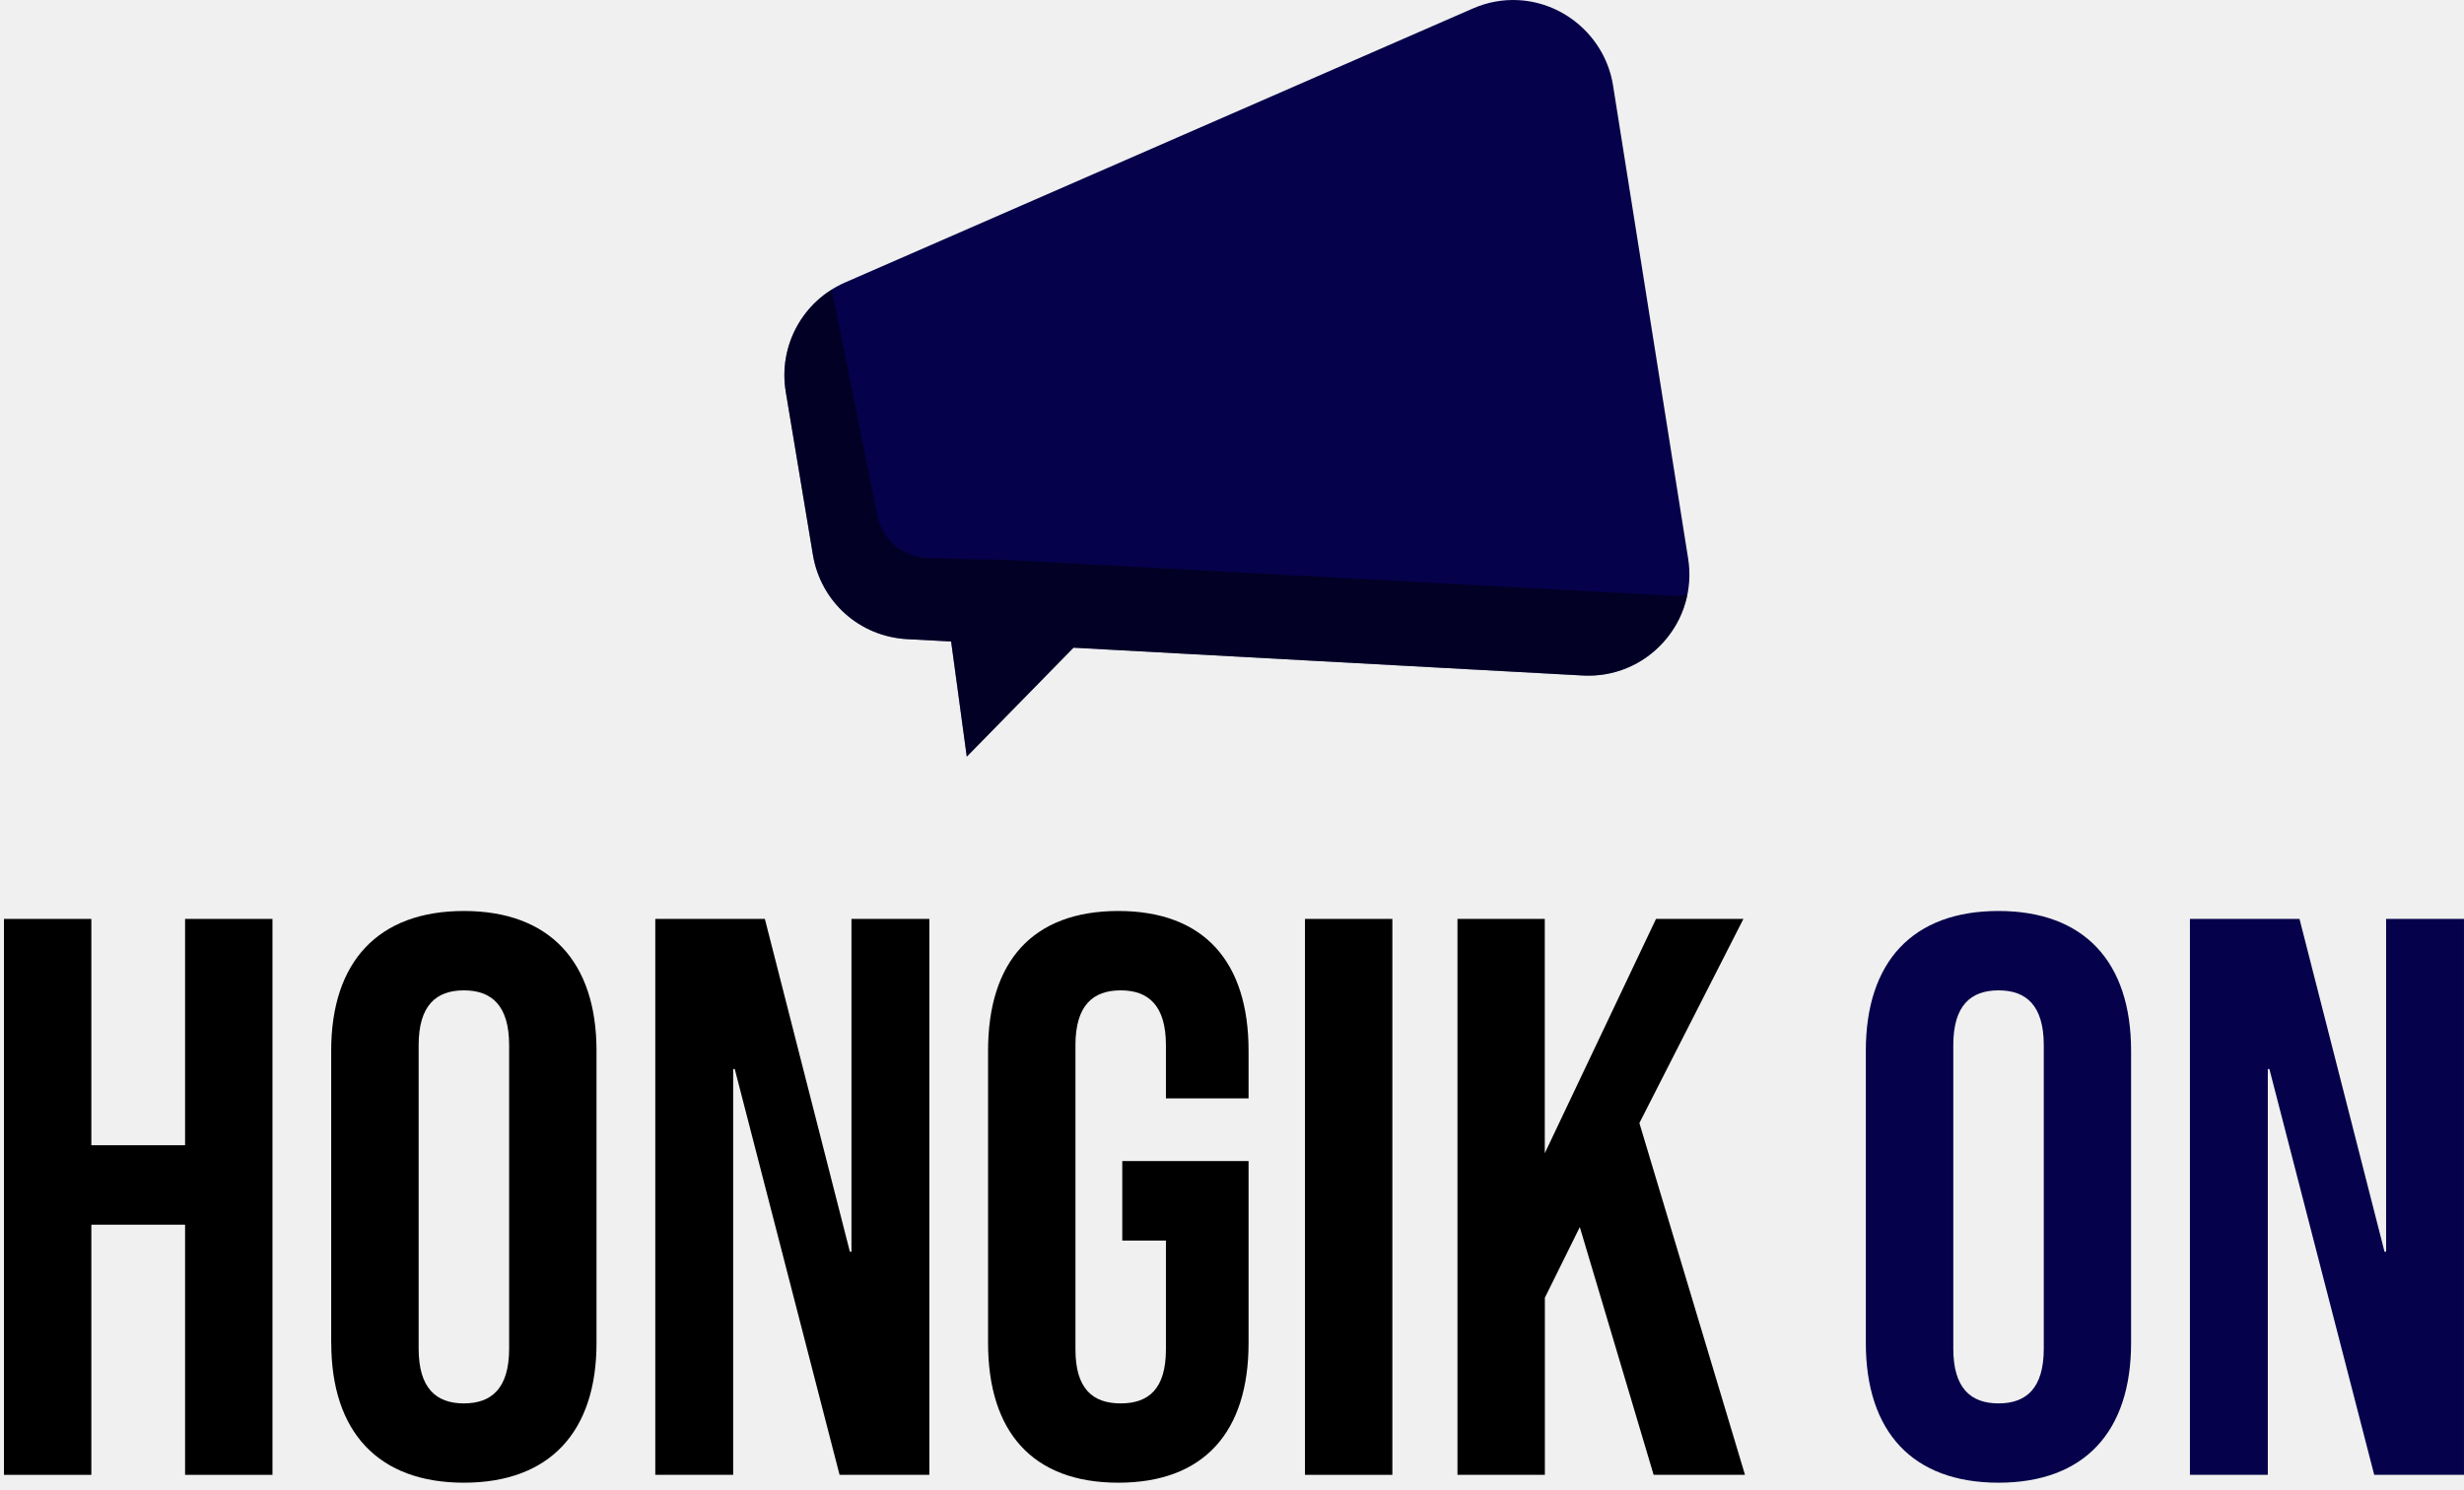
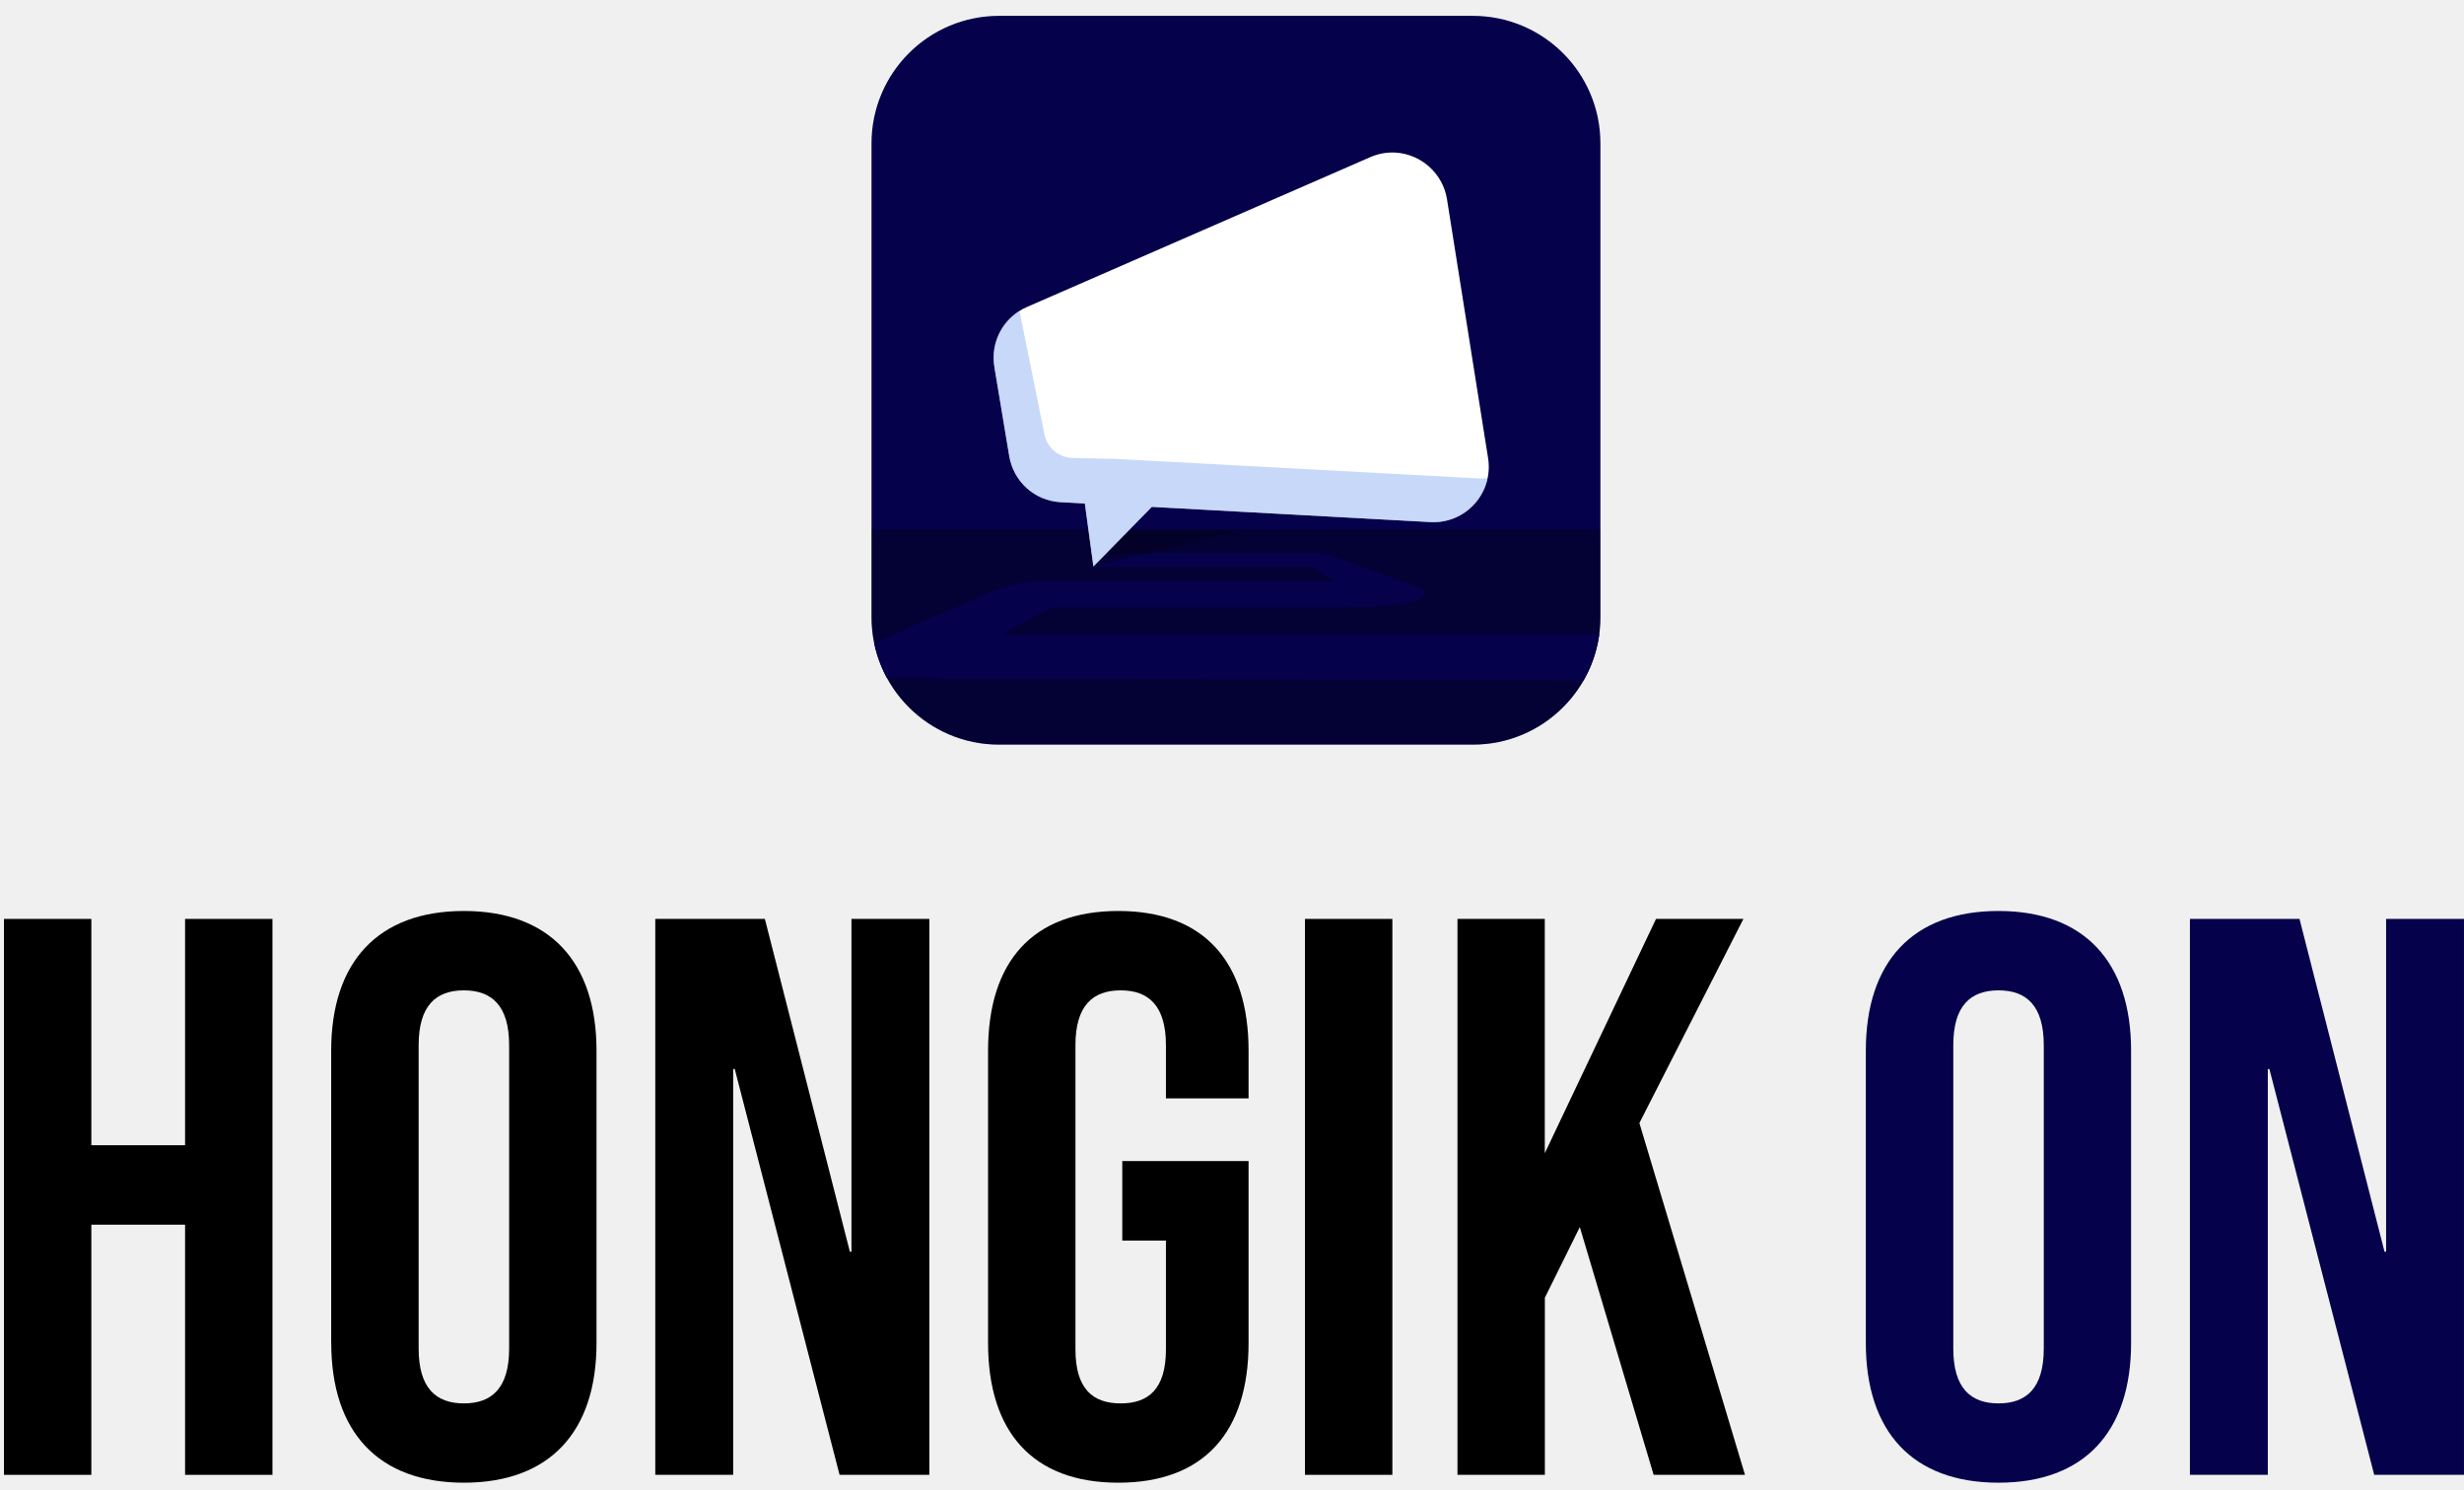
<svg xmlns="http://www.w3.org/2000/svg" width="311" height="188" viewBox="0 0 311 188" fill="none">
  <path d="M0.5 116H11.53V144.57H23.36V116H34.39V186.18H23.36V154.6H11.53V186.18H0.5V116Z" fill="black" />
  <path d="M41.801 169.54V132.64C41.801 121.42 47.721 115 58.551 115C69.381 115 75.291 121.42 75.291 132.64V169.53C75.291 180.76 69.371 187.17 58.551 187.17C47.731 187.17 41.811 180.75 41.811 169.53L41.801 169.54ZM64.261 170.24V131.94C64.261 126.93 62.051 125.02 58.551 125.02C55.051 125.02 52.841 126.92 52.841 131.94V170.24C52.841 175.25 55.051 177.16 58.551 177.16C62.051 177.16 64.261 175.26 64.261 170.24Z" fill="black" />
  <path d="M82.699 116H96.539L107.269 158.01H107.469V116H117.299V186.18H105.969L92.739 134.95H92.539V186.18H82.709V116H82.699Z" fill="black" />
  <path d="M124.711 169.54V132.64C124.711 121.41 130.321 115 141.151 115C151.981 115 157.591 121.42 157.591 132.64V138.66H147.161V131.94C147.161 126.93 144.951 125.02 141.451 125.02C137.951 125.02 135.741 126.92 135.741 131.94V170.34C135.741 175.35 137.951 177.16 141.451 177.16C144.951 177.16 147.161 175.36 147.161 170.34V156.6H141.651V146.57H157.591V169.53C157.591 180.76 151.981 187.17 141.151 187.17C130.321 187.17 124.711 180.75 124.711 169.53V169.54Z" fill="black" />
  <path d="M164.711 116H175.741V186.18H164.711V116Z" fill="black" />
  <path d="M183.949 116H194.979V145.58L209.019 116H220.049L206.919 141.77L220.249 186.18H208.719L199.399 154.9L194.989 163.82V186.18H183.959V116H183.949Z" fill="black" />
  <path d="M235.5 169.54V132.64C235.5 121.41 241.42 115 252.24 115C263.06 115 268.98 121.42 268.98 132.64V169.53C268.98 180.76 263.07 187.17 252.24 187.17C241.41 187.17 235.5 180.75 235.5 169.53V169.54ZM257.96 170.24V131.94C257.96 126.93 255.75 125.02 252.25 125.02C248.75 125.02 246.54 126.92 246.54 131.94V170.24C246.54 175.25 248.75 177.16 252.25 177.16C255.75 177.16 257.96 175.26 257.96 170.24Z" fill="#05014A" />
  <path d="M276.398 116H290.238L300.968 158.01H301.168V116H310.998V186.18H299.668L286.438 134.95H286.238V186.18H276.408V116H276.398Z" fill="#05014A" />
-   <path d="M120.049 80.981L114.512 80.684C108.493 80.362 103.599 75.977 102.604 70.028L99.18 49.469C98.215 43.682 101.296 38 106.668 35.657L185.887 1.078C187.741 0.268 189.684 -0.088 191.657 0.018C197.634 0.34 202.659 4.87 203.595 10.785L213.073 70.511C213.682 74.341 212.544 78.189 209.949 81.07C207.354 83.951 203.65 85.485 199.781 85.273L135.496 81.765L122.026 95.514L120.049 80.977V80.981Z" fill="#05014A" />
-   <path opacity="0.51" d="M211.158 75.214L140.346 71.401L127.071 70.684L117.072 70.468C113.783 70.29 111.209 67.986 110.667 64.736L104.974 36.555C100.664 39.262 98.319 44.317 99.174 49.465L102.599 70.023C103.59 75.977 108.487 80.358 114.507 80.68L120.044 80.977L122.021 95.514L135.491 81.756L199.78 85.273C203.649 85.481 207.357 83.947 209.948 81.07C211.501 79.345 212.53 77.269 212.974 75.061C212.382 75.189 211.772 75.248 211.154 75.214H211.158Z" fill="#000000" />
+   <g transform="translate(110 2) scale(0.23)">
+     <g clip-path="url(#logoIconClipV)">
+       <rect width="400" height="400" rx="70" fill="#05014A" />
+       <path opacity="0.3" d="M336.159 400L64.073 400C28.705 400 -1.71661e-05 371.601 -1.71661e-05 336.634V282L400 282V336.873C400 371.711 371.395 400 336.169 400H336.159Z" fill="black" />
+       <path d="M-2 345.586C-0.8 350.423 2.226 359.205 5.012 363.456L403.468 365C406.369 360.926 408.581 343.912 410 339.242H72.063L98.639 324.777H250.584C306.627 324.777 310.415 318.079 298.238 312.944L255.144 297.112C251.993 295.781 248.497 295.065 244.929 295H128.471L121.5 302.386H241.391L253.725 310.247H93.391C85.481 310.154 74.525 312.293 67.555 315.251L-2 345.586Z" fill="#05014A" />
+       <g opacity="0.5" style="mix-blend-mode:multiply">
+         <path d="M122 302L135 282H203L122 302Z" fill="black" fill-opacity="0.5" />
+       </g>
+       <path d="M117.071 267.64L103.899 266.935C89.58 266.168 77.939 255.736 75.573 241.585L67.426 192.68C65.13 178.911 72.461 165.395 85.24 159.821L273.689 77.563C278.1 75.638 282.722 74.791 287.415 75.043C301.634 75.809 313.587 86.584 315.812 100.655L338.359 242.734C339.809 251.846 337.1 260.998 330.927 267.852C324.754 274.706 315.943 278.354 306.739 277.85L153.816 269.505L121.774 302.212L117.071 267.63V267.64Z" fill="white" />
+       <path opacity="0.51" d="M333.806 253.941L165.356 244.869L133.776 243.166L109.991 242.652C102.166 242.229 96.044 236.745 94.755 229.014L81.211 161.977C70.96 168.417 65.381 180.442 67.415 192.688L75.561 241.594C77.918 255.755 89.569 266.177 103.888 266.943L117.06 267.649L121.763 302.231L153.805 269.503L306.738 277.869C315.942 278.363 324.764 274.714 330.926 267.87C334.622 263.768 337.069 258.829 338.126 253.578C336.717 253.88 335.267 254.021 333.796 253.941H333.806Z" fill="#92B3F4" />
+     </g>
+     <defs>
+       <clipPath id="logoIconClipV">
+         <rect width="400" height="400" rx="70" fill="white" />
+       </clipPath>
+     </defs>
+   </g>
</svg>
